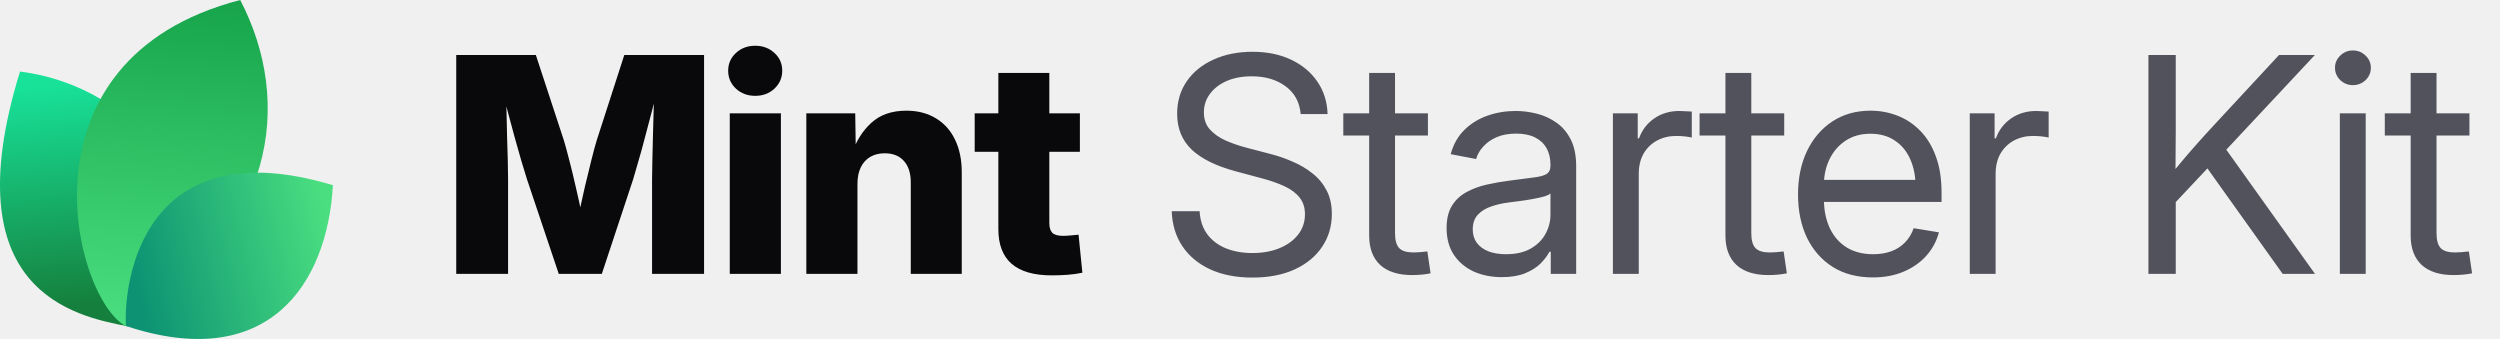
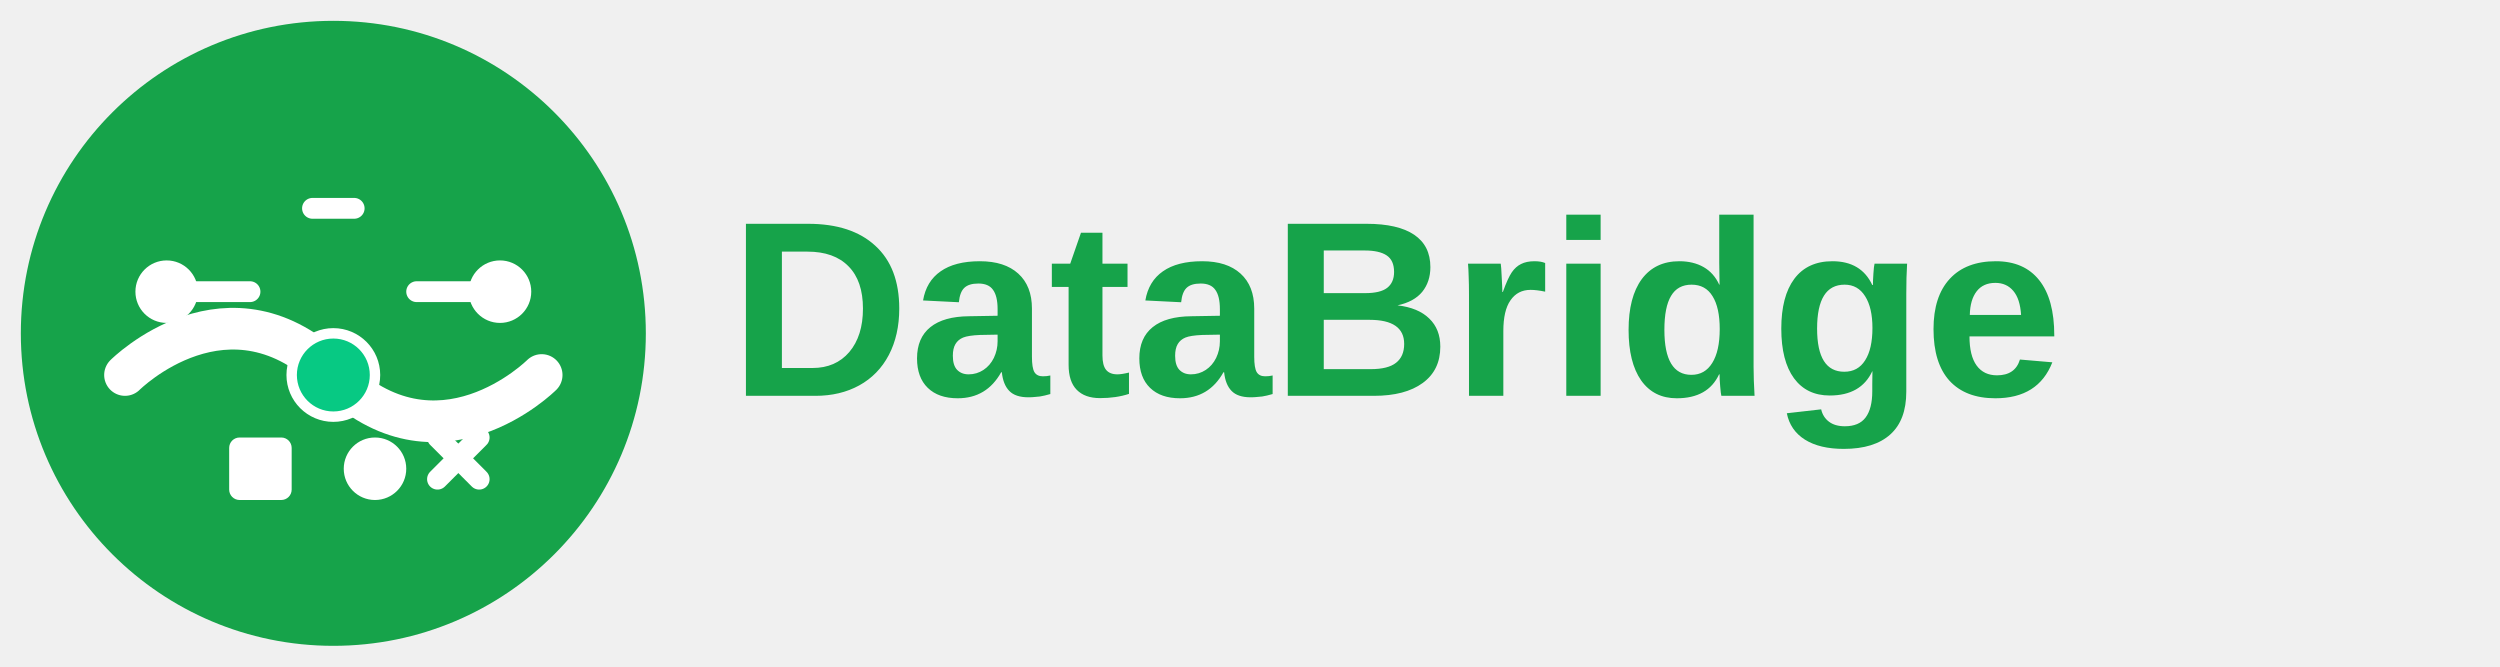
- <svg xmlns="http://www.w3.org/2000/svg" width="177" height="24" viewBox="0 0 177 24" fill="none">
-   <path d="M9.061 23.108C5.268 22.377 -3.391 20.627 1.417 5.064C9.634 6.099 16.973 14.064 9.061 23.108Z" fill="url(#paint0_linear_17557_2020)" />
-   <path d="M8.919 23.094C5.276 21.222 0.784 4.209 17.007 0C20.757 7.193 19.621 16.545 8.919 23.094Z" fill="url(#paint1_linear_17557_2020)" />
-   <path d="M8.914 23.079C8.735 19.882 10.159 9.085 23.57 13.111C23.181 20.123 18.984 26.418 8.914 23.079Z" fill="url(#paint2_linear_17557_2020)" />
-   <path d="M32.301 19.392V3.894H37.938L39.925 9.948C40.036 10.315 40.164 10.787 40.31 11.362C40.462 11.938 40.611 12.552 40.757 13.204C40.91 13.855 41.048 14.483 41.173 15.086C41.305 15.682 41.412 16.192 41.495 16.615H40.695C40.771 16.192 40.871 15.682 40.996 15.086C41.128 14.49 41.267 13.866 41.412 13.214C41.565 12.562 41.714 11.948 41.86 11.373C42.005 10.79 42.133 10.315 42.244 9.948L44.2 3.894H49.848V19.392H46.166V12.704C46.166 12.357 46.173 11.917 46.187 11.383C46.2 10.849 46.214 10.27 46.228 9.646C46.249 9.022 46.266 8.391 46.28 7.753C46.301 7.115 46.311 6.519 46.311 5.964H46.623C46.485 6.561 46.332 7.181 46.166 7.826C45.999 8.471 45.833 9.102 45.666 9.719C45.507 10.336 45.351 10.901 45.198 11.414C45.053 11.928 44.928 12.357 44.824 12.704L42.608 19.392H39.561L37.314 12.704C37.203 12.357 37.072 11.928 36.919 11.414C36.773 10.901 36.614 10.34 36.441 9.729C36.274 9.112 36.104 8.481 35.931 7.836C35.764 7.192 35.608 6.567 35.463 5.964H35.827C35.834 6.512 35.844 7.105 35.858 7.743C35.872 8.374 35.886 9.005 35.9 9.636C35.92 10.26 35.938 10.839 35.952 11.373C35.965 11.907 35.972 12.351 35.972 12.704V19.392H32.301ZM51.668 19.392V8.024H55.288V19.392H51.668ZM53.468 6.786C52.927 6.786 52.473 6.616 52.105 6.276C51.738 5.93 51.554 5.507 51.554 5.007C51.554 4.508 51.738 4.088 52.105 3.749C52.473 3.409 52.927 3.239 53.468 3.239C54.009 3.239 54.463 3.409 54.83 3.749C55.198 4.082 55.382 4.501 55.382 5.007C55.382 5.507 55.198 5.93 54.83 6.276C54.463 6.616 54.009 6.786 53.468 6.786ZM60.708 13.027V19.392H57.088V8.024H60.551L60.593 10.967H60.281C60.593 10.024 61.061 9.268 61.685 8.7C62.309 8.124 63.138 7.836 64.171 7.836C64.975 7.836 65.672 8.017 66.262 8.377C66.851 8.731 67.302 9.234 67.614 9.885C67.933 10.537 68.092 11.307 68.092 12.194V19.392H64.483V12.912C64.483 12.26 64.32 11.754 63.994 11.394C63.675 11.033 63.221 10.853 62.632 10.853C62.25 10.853 61.914 10.936 61.623 11.102C61.332 11.269 61.106 11.515 60.947 11.841C60.787 12.16 60.708 12.555 60.708 13.027ZM76.456 8.024V10.749H69.008V8.024H76.456ZM70.683 5.163H74.292V15.783C74.292 16.102 74.361 16.334 74.5 16.48C74.646 16.625 74.899 16.698 75.259 16.698C75.405 16.698 75.596 16.688 75.831 16.667C76.074 16.646 76.251 16.629 76.362 16.615L76.632 19.309C76.313 19.378 75.963 19.427 75.582 19.455C75.207 19.482 74.836 19.496 74.469 19.496C73.2 19.496 72.25 19.222 71.619 18.674C70.995 18.127 70.683 17.308 70.683 16.22V5.163Z" fill="#09090B" />
-   <path d="M88.667 19.652C87.523 19.652 86.528 19.458 85.682 19.07C84.843 18.681 84.188 18.137 83.716 17.437C83.245 16.736 82.992 15.908 82.957 14.951H84.933C84.968 15.596 85.148 16.14 85.474 16.584C85.8 17.021 86.24 17.354 86.795 17.582C87.35 17.804 87.974 17.915 88.667 17.915C89.388 17.915 90.026 17.801 90.581 17.572C91.143 17.343 91.583 17.024 91.902 16.615C92.228 16.199 92.391 15.717 92.391 15.169C92.391 14.698 92.266 14.306 92.017 13.994C91.767 13.675 91.413 13.408 90.956 13.193C90.498 12.978 89.954 12.787 89.323 12.621L87.502 12.132C86.123 11.765 85.082 11.255 84.382 10.603C83.689 9.944 83.342 9.095 83.342 8.055C83.342 7.174 83.571 6.404 84.028 5.746C84.486 5.087 85.117 4.577 85.921 4.217C86.726 3.849 87.645 3.666 88.678 3.666C89.718 3.666 90.63 3.853 91.413 4.227C92.204 4.602 92.824 5.122 93.275 5.787C93.726 6.446 93.965 7.209 93.993 8.076H92.089C92.013 7.23 91.656 6.574 91.018 6.11C90.387 5.638 89.586 5.403 88.615 5.403C87.95 5.403 87.36 5.513 86.847 5.735C86.341 5.957 85.946 6.262 85.661 6.651C85.377 7.032 85.235 7.469 85.235 7.961C85.235 8.447 85.377 8.849 85.661 9.168C85.946 9.48 86.317 9.74 86.774 9.948C87.232 10.149 87.724 10.319 88.251 10.457L89.884 10.884C90.439 11.023 90.977 11.206 91.496 11.435C92.023 11.657 92.495 11.934 92.911 12.267C93.334 12.593 93.67 12.995 93.92 13.474C94.17 13.945 94.294 14.504 94.294 15.149C94.294 16.015 94.066 16.788 93.608 17.468C93.157 18.148 92.512 18.681 91.673 19.07C90.834 19.458 89.832 19.652 88.667 19.652ZM101.097 8.024V9.594H95.106V8.024H101.097ZM96.937 5.163H98.767V16.521C98.767 17 98.865 17.347 99.059 17.562C99.26 17.77 99.6 17.874 100.078 17.874C100.21 17.874 100.366 17.867 100.546 17.853C100.733 17.832 100.903 17.815 101.056 17.801L101.285 19.351C101.097 19.392 100.886 19.423 100.65 19.444C100.414 19.465 100.189 19.475 99.974 19.475C98.996 19.475 98.244 19.236 97.717 18.758C97.197 18.272 96.937 17.579 96.937 16.677V5.163ZM106.33 19.621C105.595 19.621 104.932 19.489 104.343 19.226C103.754 18.955 103.285 18.564 102.939 18.05C102.592 17.53 102.419 16.896 102.419 16.147C102.419 15.495 102.547 14.965 102.804 14.556C103.06 14.146 103.403 13.828 103.833 13.599C104.263 13.363 104.742 13.186 105.269 13.068C105.796 12.95 106.333 12.857 106.881 12.787C107.574 12.69 108.132 12.617 108.555 12.569C108.978 12.52 109.287 12.441 109.481 12.33C109.675 12.212 109.772 12.014 109.772 11.737V11.654C109.772 11.203 109.679 10.815 109.492 10.489C109.311 10.163 109.041 9.91 108.68 9.729C108.32 9.549 107.872 9.459 107.338 9.459C106.805 9.459 106.34 9.546 105.945 9.719C105.556 9.892 105.241 10.118 104.998 10.395C104.755 10.665 104.593 10.953 104.509 11.258L102.71 10.915C102.897 10.222 103.22 9.65 103.677 9.199C104.135 8.748 104.679 8.412 105.31 8.19C105.941 7.968 106.607 7.857 107.307 7.857C107.8 7.857 108.295 7.92 108.795 8.044C109.301 8.169 109.765 8.381 110.188 8.679C110.611 8.97 110.951 9.369 111.208 9.875C111.464 10.374 111.593 11.005 111.593 11.768V19.392H109.793V17.822H109.7C109.568 18.085 109.363 18.359 109.086 18.643C108.809 18.921 108.444 19.153 107.994 19.34C107.543 19.527 106.988 19.621 106.33 19.621ZM106.621 17.998C107.321 17.998 107.904 17.867 108.368 17.603C108.84 17.333 109.19 16.986 109.419 16.563C109.654 16.133 109.772 15.682 109.772 15.211V13.692C109.703 13.769 109.554 13.841 109.325 13.911C109.096 13.973 108.829 14.032 108.524 14.088C108.226 14.143 107.921 14.192 107.609 14.233C107.304 14.275 107.033 14.309 106.798 14.337C106.354 14.393 105.938 14.49 105.549 14.628C105.168 14.76 104.86 14.954 104.624 15.211C104.388 15.467 104.27 15.811 104.27 16.241C104.27 16.615 104.367 16.934 104.561 17.198C104.762 17.461 105.04 17.662 105.393 17.801C105.747 17.933 106.156 17.998 106.621 17.998ZM114.193 19.392V8.024H115.951V9.792H116.045C116.253 9.209 116.61 8.741 117.116 8.388C117.622 8.034 118.219 7.857 118.905 7.857C119.058 7.857 119.217 7.864 119.384 7.878C119.55 7.885 119.682 7.892 119.779 7.899V9.74C119.716 9.719 119.578 9.695 119.363 9.667C119.155 9.639 118.922 9.625 118.666 9.625C118.174 9.625 117.726 9.733 117.324 9.948C116.922 10.163 116.603 10.471 116.367 10.874C116.138 11.276 116.024 11.758 116.024 12.319V19.392H114.193ZM126.322 8.024V9.594H120.33V8.024H126.322ZM122.161 5.163H123.992V16.521C123.992 17 124.089 17.347 124.283 17.562C124.484 17.77 124.824 17.874 125.302 17.874C125.434 17.874 125.59 17.867 125.77 17.853C125.958 17.832 126.127 17.815 126.28 17.801L126.509 19.351C126.322 19.392 126.11 19.423 125.874 19.444C125.639 19.465 125.413 19.475 125.198 19.475C124.221 19.475 123.468 19.236 122.941 18.758C122.421 18.272 122.161 17.579 122.161 16.677V5.163ZM132.604 19.642C131.502 19.642 130.555 19.396 129.765 18.903C128.974 18.404 128.364 17.714 127.934 16.834C127.511 15.946 127.3 14.927 127.3 13.775C127.3 12.611 127.511 11.584 127.934 10.697C128.364 9.802 128.964 9.102 129.734 8.596C130.51 8.089 131.408 7.836 132.428 7.836C133.1 7.836 133.738 7.954 134.341 8.19C134.952 8.426 135.489 8.783 135.954 9.261C136.425 9.74 136.793 10.343 137.056 11.071C137.327 11.792 137.462 12.645 137.462 13.63V14.296H128.433V12.735H136.463L135.631 13.297C135.631 12.541 135.506 11.876 135.257 11.3C135.007 10.725 134.643 10.277 134.165 9.958C133.686 9.632 133.107 9.469 132.428 9.469C131.748 9.469 131.162 9.632 130.67 9.958C130.177 10.284 129.796 10.725 129.526 11.279C129.262 11.827 129.13 12.441 129.13 13.12V14.046C129.13 14.864 129.273 15.572 129.557 16.168C129.841 16.757 130.243 17.211 130.763 17.53C131.283 17.842 131.901 17.998 132.615 17.998C133.093 17.998 133.523 17.929 133.905 17.79C134.293 17.645 134.619 17.433 134.882 17.156C135.153 16.879 135.354 16.546 135.486 16.157L137.275 16.449C137.108 17.08 136.81 17.634 136.38 18.113C135.95 18.591 135.413 18.966 134.768 19.236C134.123 19.507 133.402 19.642 132.604 19.642ZM139.459 19.392V8.024H141.217V9.792H141.311C141.519 9.209 141.876 8.741 142.382 8.388C142.888 8.034 143.485 7.857 144.171 7.857C144.324 7.857 144.483 7.864 144.649 7.878C144.816 7.885 144.948 7.892 145.045 7.899V9.74C144.982 9.719 144.844 9.695 144.629 9.667C144.421 9.639 144.188 9.625 143.932 9.625C143.439 9.625 142.992 9.733 142.59 9.948C142.188 10.163 141.869 10.471 141.633 10.874C141.404 11.276 141.29 11.758 141.29 12.319V19.392H139.459ZM153.429 14.961V12.715C153.783 12.257 154.136 11.82 154.49 11.404C154.844 10.981 155.204 10.565 155.572 10.156C155.939 9.74 156.314 9.327 156.695 8.918L161.355 3.894H163.893L157.277 10.967H157.184L153.429 14.961ZM152.108 19.392V3.894H154.043V9.241L154.022 12.559L154.043 13.505V19.392H152.108ZM161.615 19.392L155.967 11.477L157.173 9.969L163.903 19.392H161.615ZM165.661 19.392V8.024H167.492V19.392H165.661ZM166.587 6.027C166.24 6.027 165.942 5.909 165.692 5.673C165.443 5.43 165.318 5.139 165.318 4.799C165.318 4.459 165.443 4.172 165.692 3.936C165.942 3.693 166.24 3.572 166.587 3.572C166.934 3.572 167.232 3.693 167.482 3.936C167.731 4.172 167.856 4.459 167.856 4.799C167.856 5.139 167.731 5.43 167.482 5.673C167.232 5.909 166.934 6.027 166.587 6.027ZM174.836 8.024V9.594H168.844V8.024H174.836ZM170.675 5.163H172.506V16.521C172.506 17 172.603 17.347 172.797 17.562C172.998 17.77 173.338 17.874 173.816 17.874C173.948 17.874 174.104 17.867 174.284 17.853C174.472 17.832 174.641 17.815 174.794 17.801L175.023 19.351C174.836 19.392 174.624 19.423 174.388 19.444C174.153 19.465 173.927 19.475 173.712 19.475C172.735 19.475 171.982 19.236 171.455 18.758C170.935 18.272 170.675 17.579 170.675 16.677V5.163Z" fill="#52525C" />
-   <defs>
-     <linearGradient id="paint0_linear_17557_2020" x1="3.776" y1="5.916" x2="5.232" y2="21.559" gradientUnits="userSpaceOnUse">
-       <stop stop-color="#18E299" />
-       <stop offset="1" stop-color="#15803D" />
-     </linearGradient>
-     <linearGradient id="paint1_linear_17557_2020" x1="12.171" y1="-0.718" x2="10.19" y2="22.983" gradientUnits="userSpaceOnUse">
-       <stop stop-color="#16A34A" />
-       <stop offset="1" stop-color="#4ADE80" />
-     </linearGradient>
-     <linearGradient id="paint2_linear_17557_2020" x1="23.133" y1="15.353" x2="9.338" y2="18.52" gradientUnits="userSpaceOnUse">
-       <stop stop-color="#4ADE80" />
-       <stop offset="1" stop-color="#0D9373" />
-     </linearGradient>
-   </defs>
+ <svg xmlns="http://www.w3.org/2000/svg" width="240" height="64" viewBox="0 0 240 64" fill="none">
+   <g id="databridge-logo">
+     <g id="icon">
+       <circle cx="32" cy="32" r="30" fill="#16A34A" />
+       <path d="M12 36C12 36 22 26 32 36C42 46 52 36 52 36" stroke="white" stroke-width="4" stroke-linecap="round" />
+       <path d="M16 28L24 28" stroke="white" stroke-width="2" stroke-linecap="round" />
+       <path d="M40 28L48 28" stroke="white" stroke-width="2" stroke-linecap="round" />
+       <path d="M30 20L34 20" stroke="white" stroke-width="2" stroke-linecap="round" />
+       <circle cx="16" cy="28" r="3" fill="white" />
+       <circle cx="48" cy="28" r="3" fill="white" />
+       <circle cx="32" cy="36" r="4" fill="#07C983" stroke="white" stroke-width="1" />
+       <rect x="22" y="42" width="6" height="6" rx="1" fill="white" />
+       <circle cx="36" cy="45" r="3" fill="white" />
+       <path d="M42 42L46 46" stroke="white" stroke-width="2" stroke-linecap="round" />
+       <path d="M46 42L42 46" stroke="white" stroke-width="2" stroke-linecap="round" />
+     </g>
+     <text x="70" y="38" font-family="Arial, sans-serif" font-size="24" font-weight="bold" fill="#16A34A">DataBridge</text>
+   </g>
</svg>
